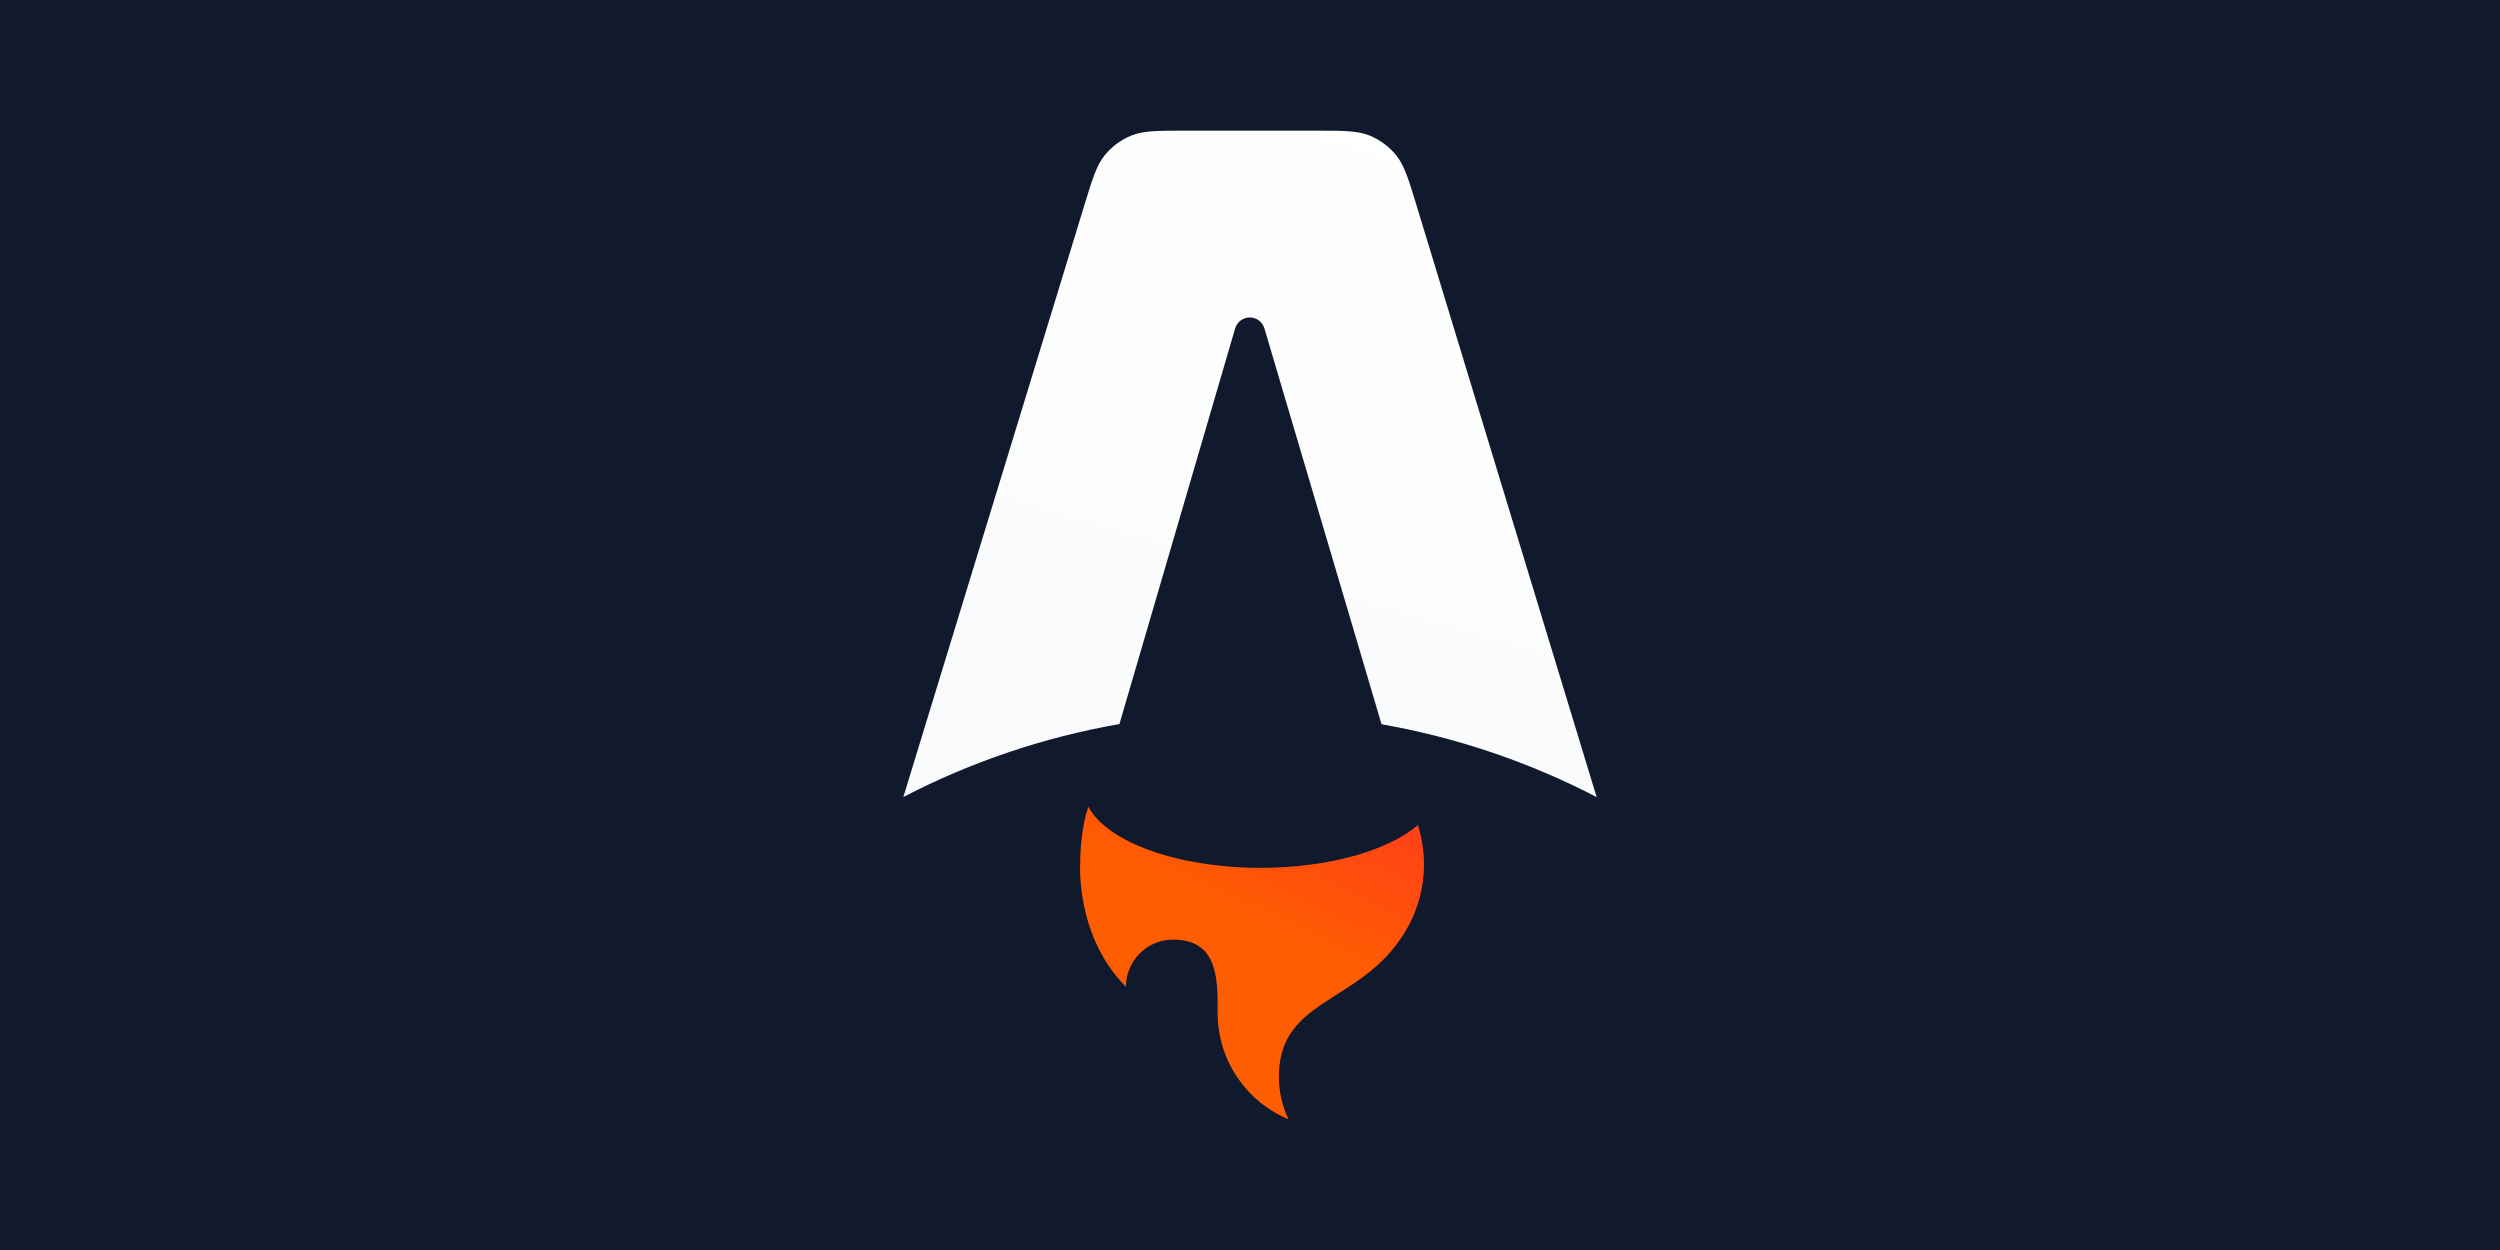
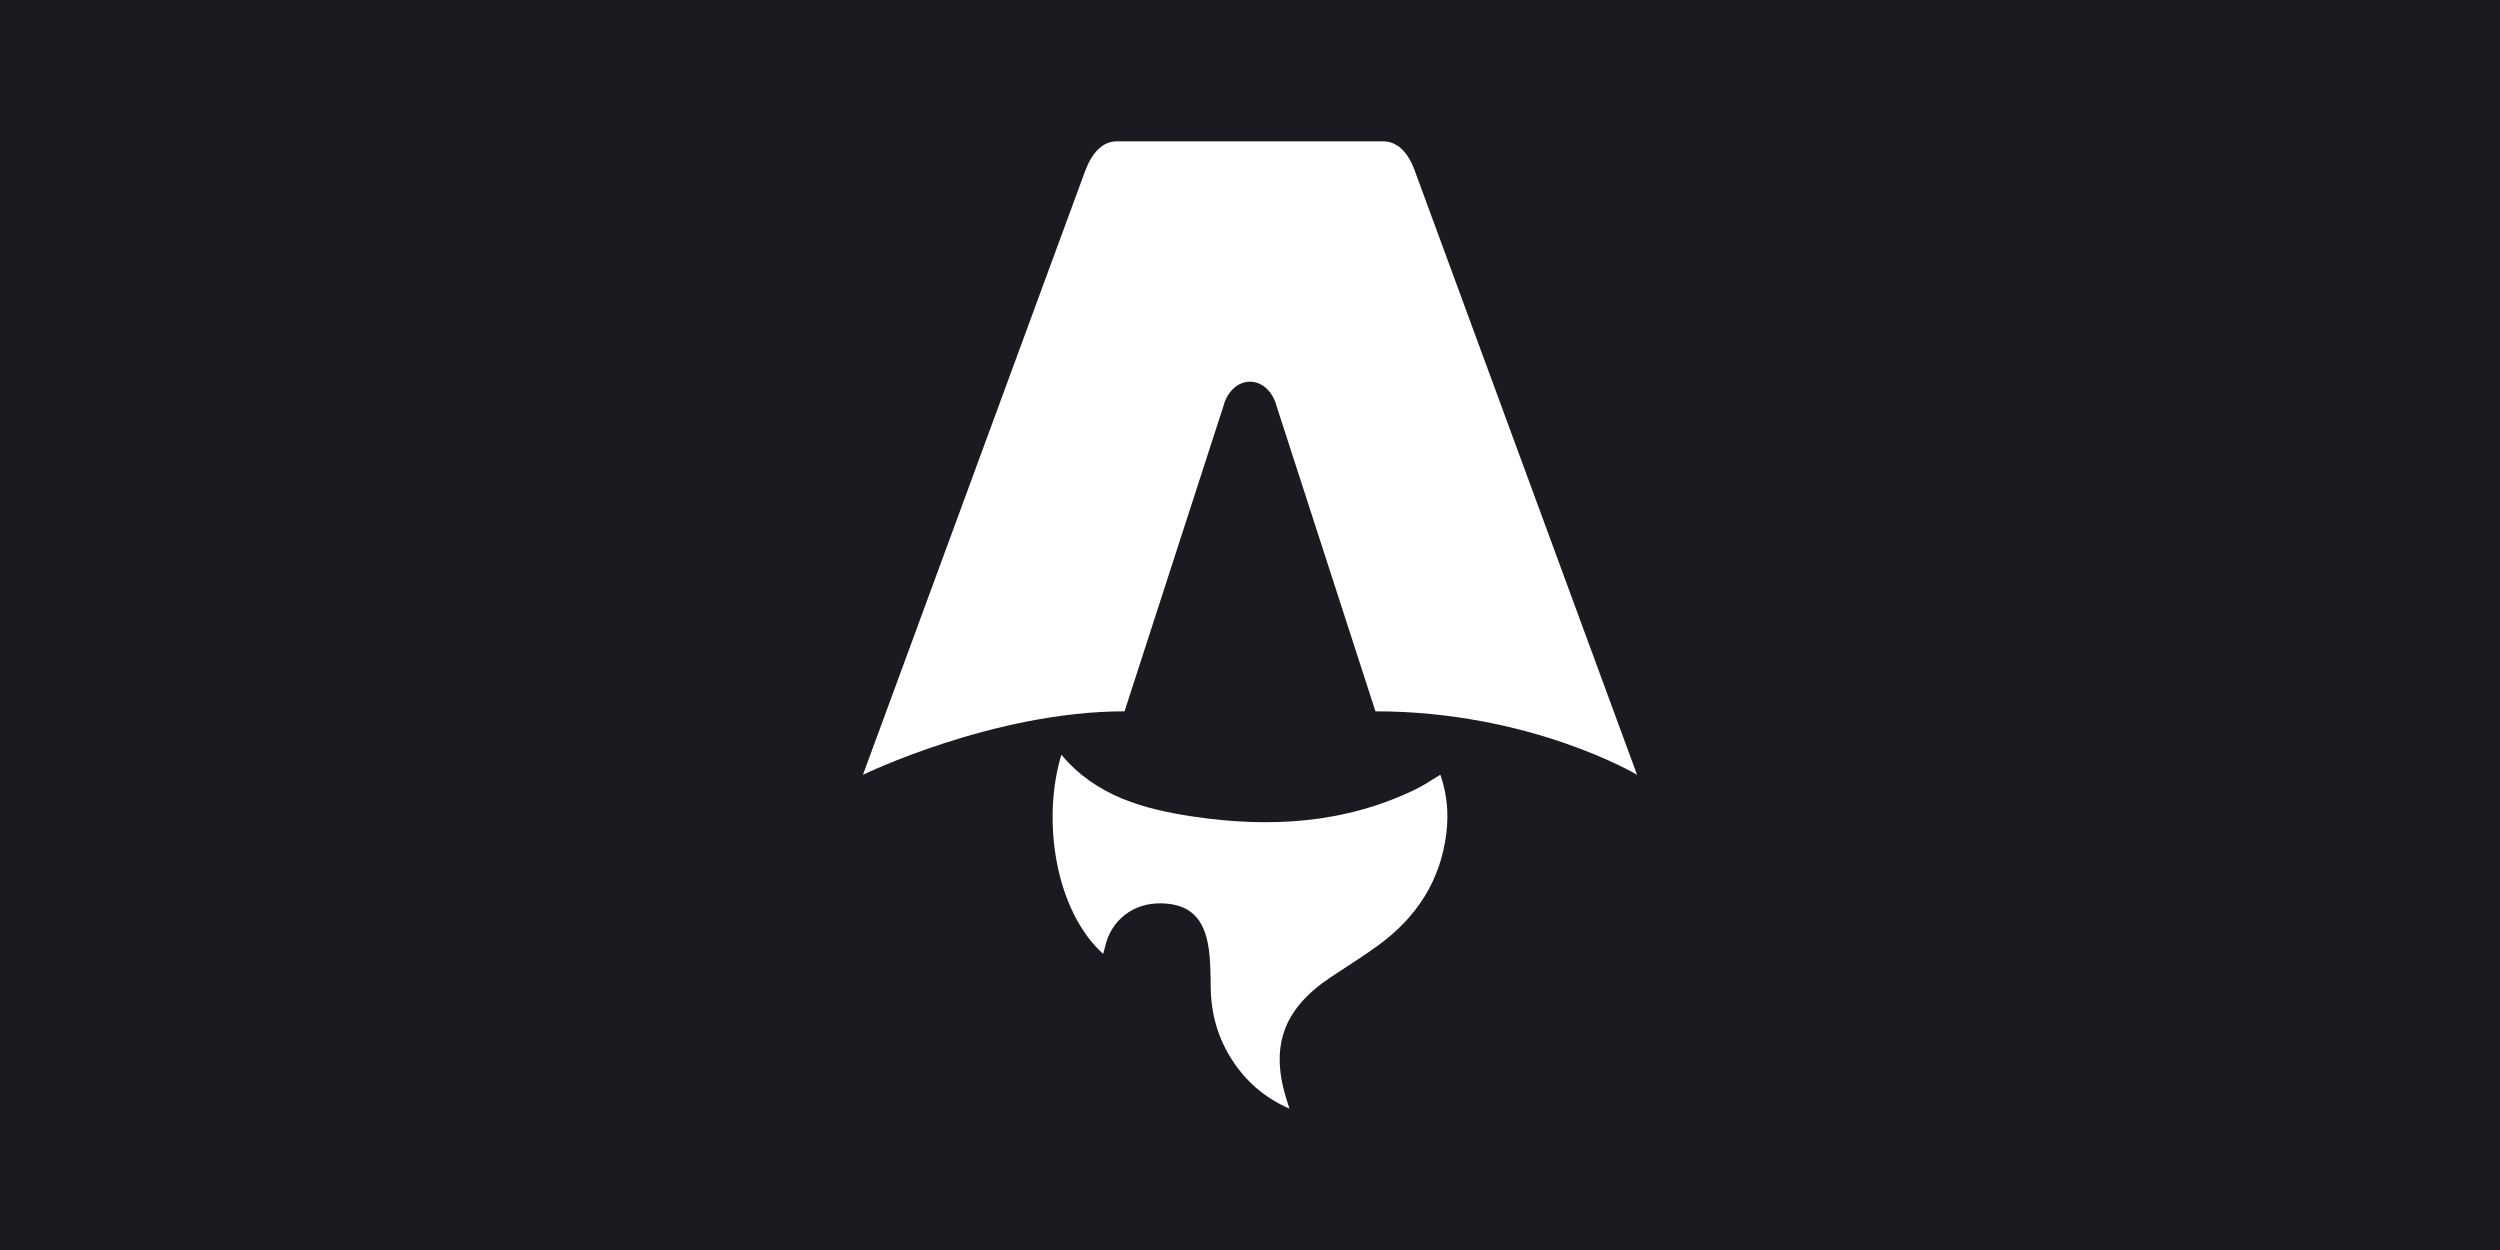
<svg xmlns="http://www.w3.org/2000/svg" width="1024" height="512" fill="none" version="1.1" id="svg218">
-   <rect style="opacity:0.99;fill:#0f172a;stroke-width:18.021;fill-opacity:1" id="rect437" width="1024" height="512" x="0" y="0" />
-   <g id="g329" transform="matrix(1.701606,0,0,1.701606,349.0006,31.45691)">
-     <path fill-rule="evenodd" clip-rule="evenodd" d="m 131.008,18.929 c 1.944,2.413 2.935,5.67 4.917,12.181 l 43.309,142.27 A 180.277,180.277 0 0 0 127.456,155.85 L 99.258,60.56 a 3.67,3.67 0 0 0 -7.042,0.01 l -27.857,95.232 a 180.225,180.225 0 0 0 -52.01,17.557 L 55.869,31.078 c 1.99,-6.502 2.983,-9.752 4.927,-12.16 A 15.999,15.999 0 0 1 67.28,14.12 c 2.872,-1.154 6.271,-1.154 13.07,-1.154 h 31.085 c 6.807,0 10.211,0 13.086,1.157 a 16.004,16.004 0 0 1 6.487,4.806 z" fill="url(#paint0_linear)" id="path200" style="fill:url(#paint0_linear)" />
-     <path fill-rule="evenodd" clip-rule="evenodd" d="m 136.19,180.151 c -7.139,6.105 -21.39,10.268 -37.804,10.268 -20.147,0 -37.033,-6.272 -41.513,-14.707 -1.602,4.835 -1.961,10.367 -1.961,13.902 0,0 -1.056,17.355 11.015,29.426 0,-6.268 5.081,-11.349 11.35,-11.349 10.742,0 10.73,9.373 10.72,16.977 v 0.679 c 0,11.542 7.054,21.436 17.086,25.606 a 23.27,23.27 0 0 1 -2.339,-10.2 c 0,-11.008 6.463,-15.107 13.974,-19.87 5.976,-3.79 12.616,-8.001 17.192,-16.449 a 31.024,31.024 0 0 0 3.743,-14.82 c 0,-3.299 -0.513,-6.479 -1.463,-9.463 z" fill="#ff5d01" id="path202" />
-     <path fill-rule="evenodd" clip-rule="evenodd" d="m 136.19,180.151 c -7.139,6.105 -21.39,10.268 -37.804,10.268 -20.147,0 -37.033,-6.272 -41.513,-14.707 -1.602,4.835 -1.961,10.367 -1.961,13.902 0,0 -1.056,17.355 11.015,29.426 0,-6.268 5.081,-11.349 11.35,-11.349 10.742,0 10.73,9.373 10.72,16.977 v 0.679 c 0,11.542 7.054,21.436 17.086,25.606 a 23.27,23.27 0 0 1 -2.339,-10.2 c 0,-11.008 6.463,-15.107 13.974,-19.87 5.976,-3.79 12.616,-8.001 17.192,-16.449 a 31.024,31.024 0 0 0 3.743,-14.82 c 0,-3.299 -0.513,-6.479 -1.463,-9.463 z" fill="url(#paint1_linear)" id="path204" style="fill:url(#paint1_linear)" />
-   </g>
+   <rect style="opacity:0.99;fill:#17191e;stroke-width:18.021;fill-opacity:1" id="rect437" width="1024" height="512" x="0" y="0" />
  <defs id="defs216">
    <linearGradient id="paint0_linear" x1="144.599" y1="5.423" x2="95.791" y2="173.38" gradientUnits="userSpaceOnUse">
      <stop stop-color="#fff" id="stop206" />
      <stop offset="1" stop-color="#F9FAFB" id="stop208" />
    </linearGradient>
    <linearGradient id="paint1_linear" x1="168.336" y1="130.49" x2="126.065" y2="218.982" gradientUnits="userSpaceOnUse">
      <stop stop-color="#FF1639" id="stop211" />
      <stop offset="1" stop-color="#FF1639" stop-opacity="0" id="stop213" />
    </linearGradient>
  </defs>
+   <g id="g2001" transform="matrix(5.048556,0,0,5.048556,-3236.74,-1288.908)">
+     <path d="m 730.627,332.698 c -3.876,-3.496 -5.007,-10.842 -3.393,-16.164 2.8,3.356 6.679,4.418 10.698,5.018 6.204,0.926 12.296,0.58 18.059,-2.219 0.659,-0.32 1.268,-0.746 1.989,-1.178 0.541,1.548 0.681,3.111 0.493,4.702 -0.459,3.874 -2.413,6.867 -5.52,9.135 -1.242,0.907 -2.557,1.718 -3.841,2.574 -3.942,2.63 -5.009,5.713 -3.528,10.198 0.035,0.109 0.067,0.218 0.146,0.485 -2.013,-0.889 -3.483,-2.183 -4.604,-3.885 -1.183,-1.796 -1.746,-3.783 -1.776,-5.933 -0.015,-1.046 -0.015,-2.102 -0.157,-3.133 -0.348,-2.515 -1.544,-3.641 -3.798,-3.705 -2.313,-0.067 -4.143,1.345 -4.628,3.567 -0.037,0.17 -0.091,0.339 -0.144,0.537 z" fill="#ffffff" id="path1465" />
+     <path d="m 711.134,318.163 c 0,0 10.598,-5.15 21.225,-5.15 l 8.013,-24.736 c 0.3,-1.196 1.176,-2.009 2.165,-2.009 0.989,0 1.865,0.813 2.165,2.009 l 8.013,24.736 c 12.587,0 21.225,5.15 21.225,5.15 0,0 -18.001,-48.917 -18.037,-49.015 -0.517,-1.446 -1.389,-2.378 -2.565,-2.378 h -21.601 c -1.176,0 -2.013,0.931 -2.565,2.378 -0.039,0.096 -18.038,49.015 -18.038,49.015 z" fill="#ffffff" id="path1467" />
+   </g>
</svg>
